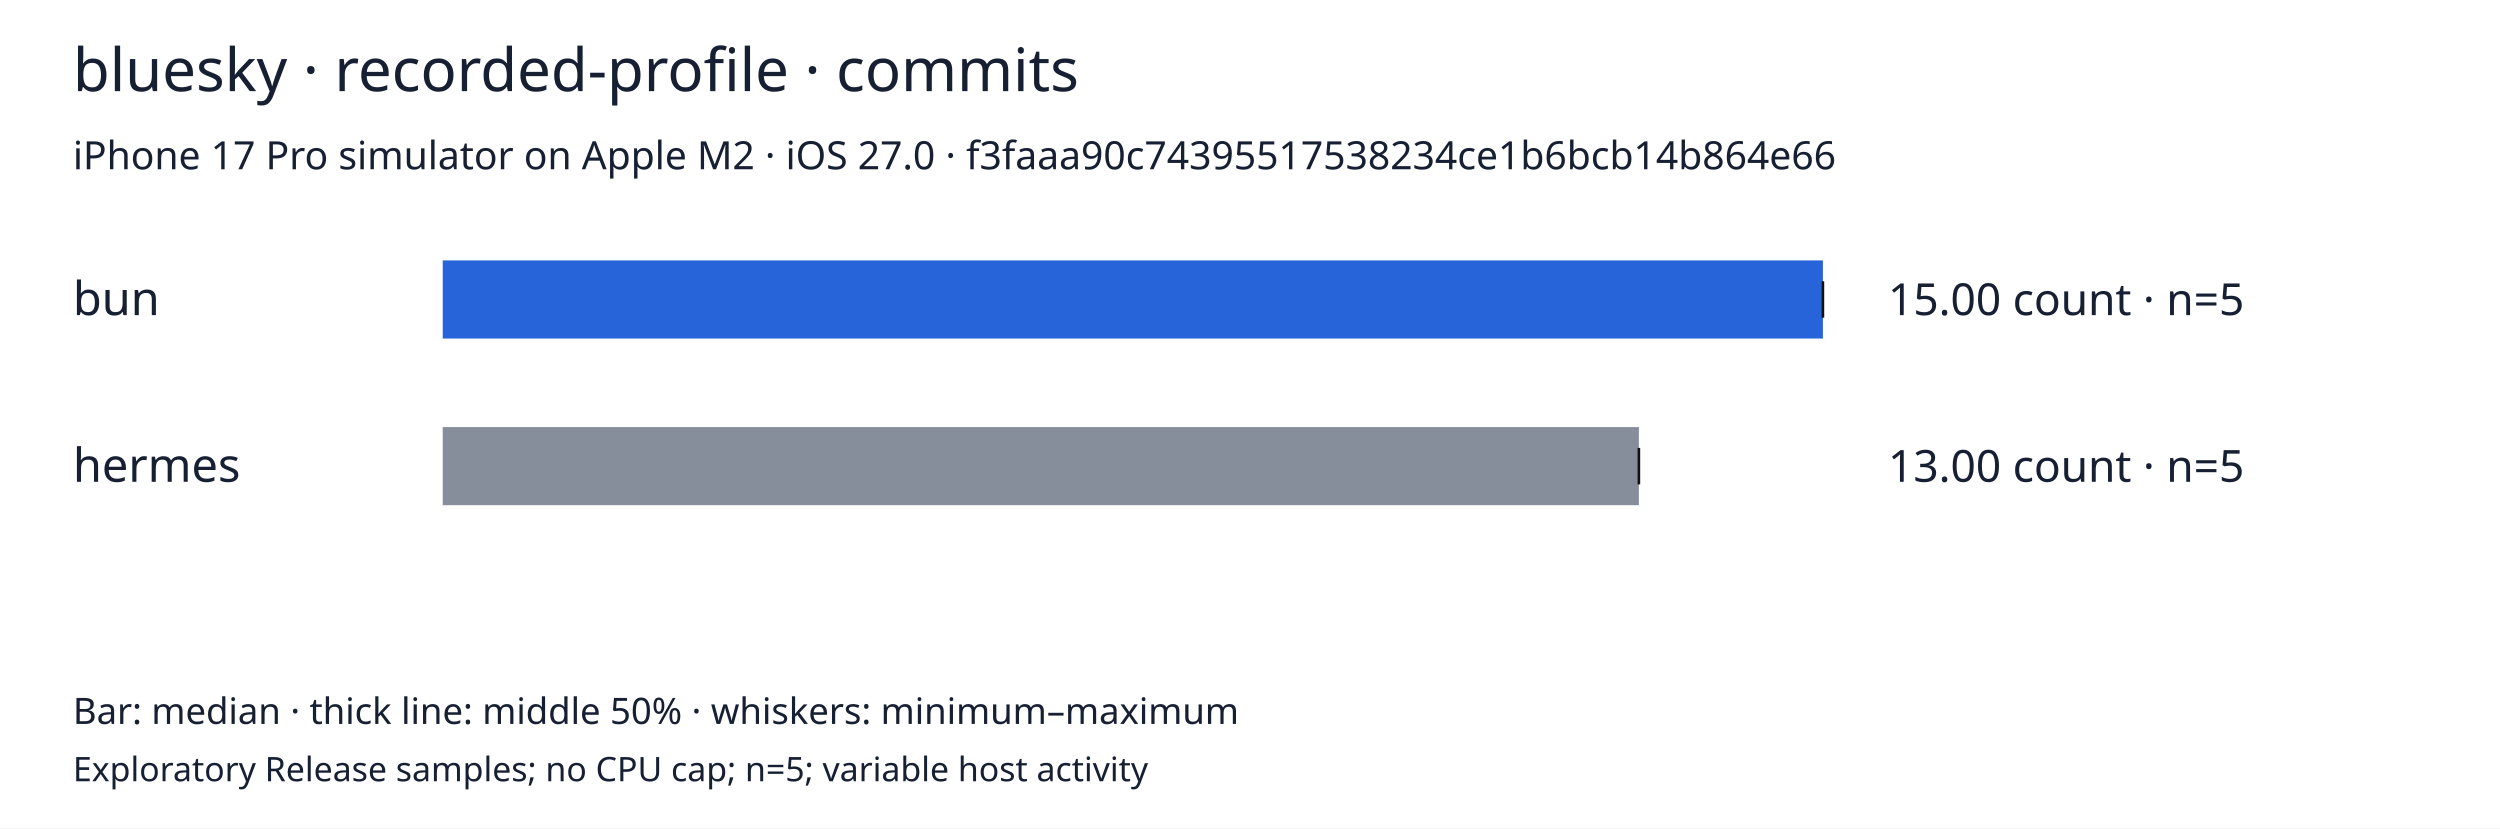
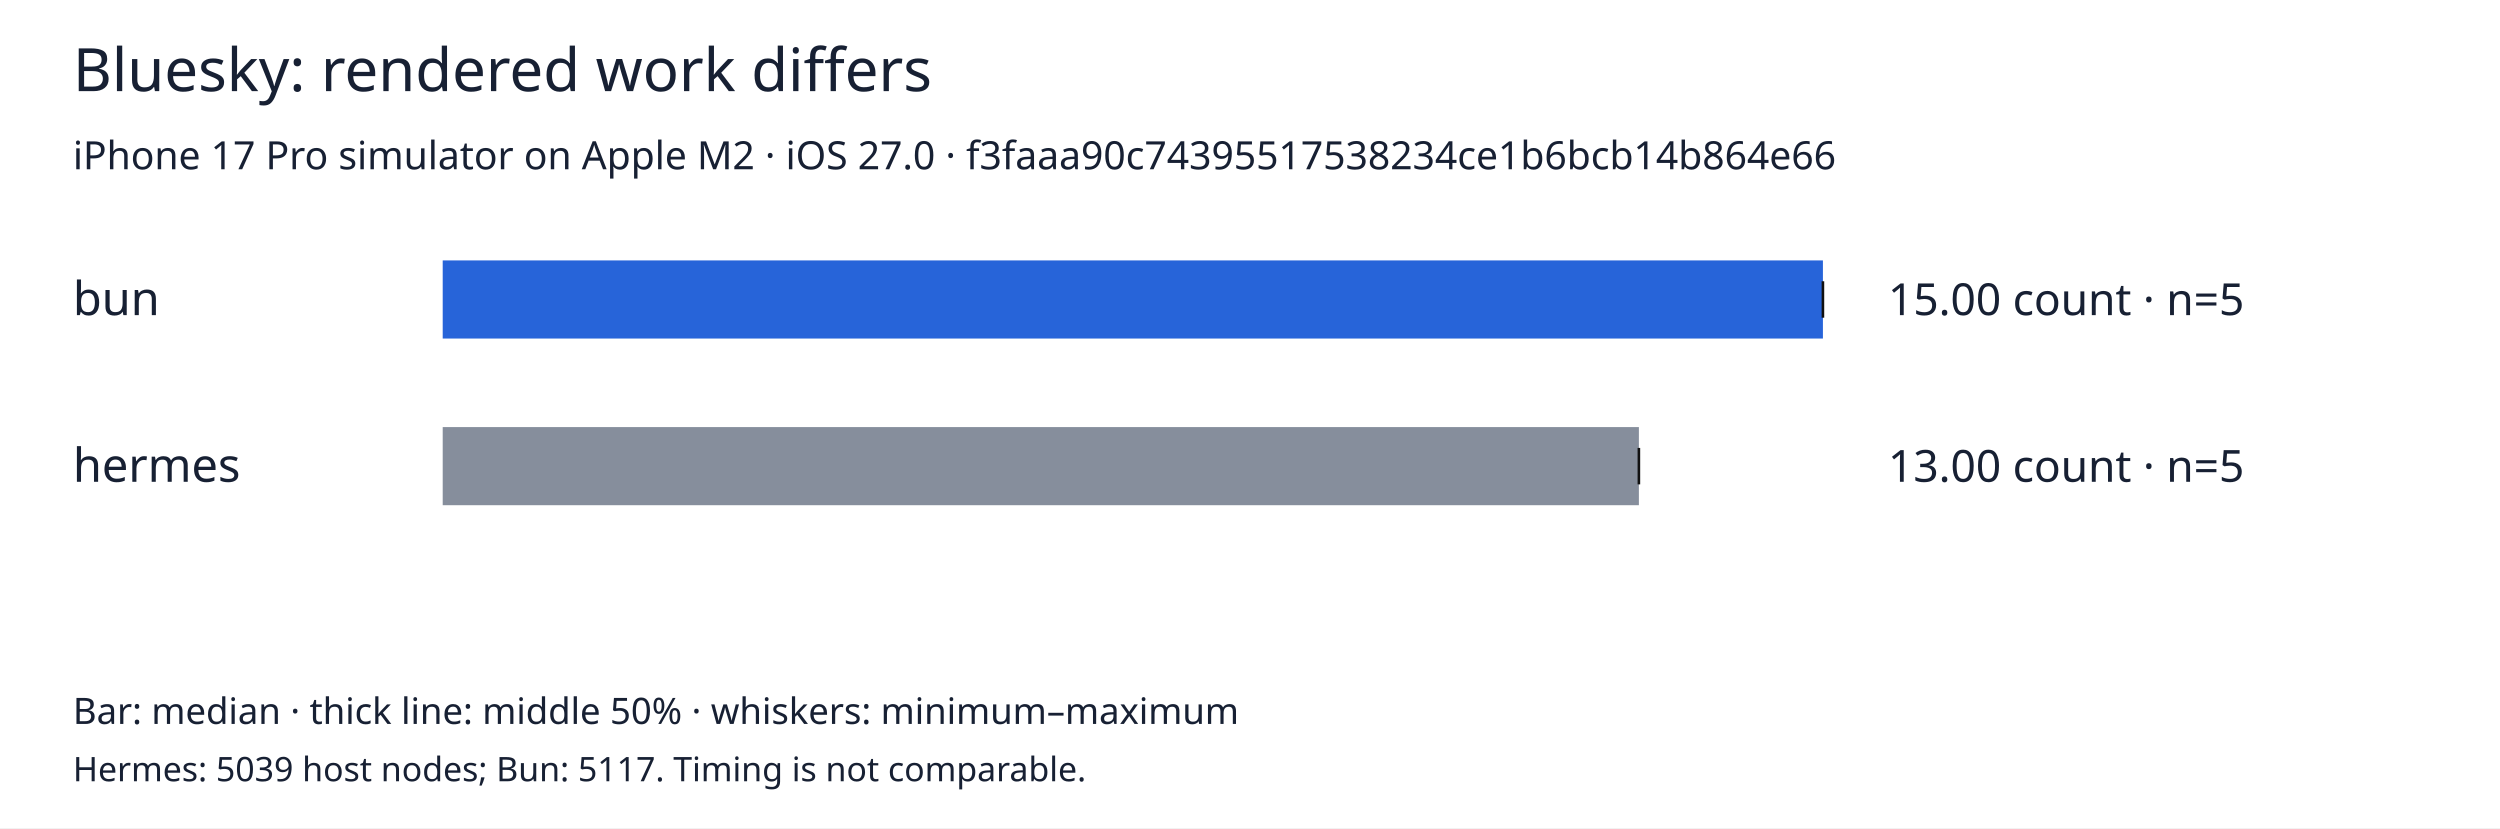
<svg xmlns="http://www.w3.org/2000/svg" width="960" height="318" viewBox="0 0 960 318">
  <rect width="100%" height="100%" fill="#fff" />
  <g font-family="system-ui, sans-serif" fill="#172033">
-     <text x="28" y="35" font-size="23">bluesky · recorded-profile · commits</text>
+     <text x="28" y="35" font-size="23">Bluesky: rendered work differs</text>
    <text x="28" y="65" font-size="15">iPhone 17 Pro simulator on Apple M2 · iOS 27.0 · f3faaa90c74395517538234ce1b6bcb14b864e66</text>
    <text x="28" y="121" font-size="18">bun</text>
    <rect x="170" y="100" width="530" height="30" fill="#2764d9" />
    <path d="M700,115 H700 M700,108 V122 M700,108 V122" stroke="#111" fill="none" />
    <path d="M700,115 H700" stroke="#111" stroke-width="5" />
    <text x="725" y="121" font-size="17">15.00 count · n=5</text>
    <text x="28" y="185" font-size="18">hermes</text>
    <rect x="170" y="164" width="459.333" height="30" fill="#868e9c" />
    <path d="M629.333,179 H629.333 M629.333,172 V186 M629.333,172 V186" stroke="#111" fill="none" />
    <path d="M629.333,179 H629.333" stroke="#111" stroke-width="5" />
    <text x="725" y="185" font-size="17">13.00 count · n=5</text>
    <text x="28" y="278" font-size="14">Bar: median · thick line: middle 50% · whiskers: minimum–maximum</text>
-     <text x="28" y="300" font-size="13">Exploratory Release samples; no CPU cap; n=5; variable host activity</text>
+     <text x="28" y="300" font-size="13">Hermes: 5039 host nodes; Bun: 5117. Timing is not comparable.</text>
  </g>
</svg>
